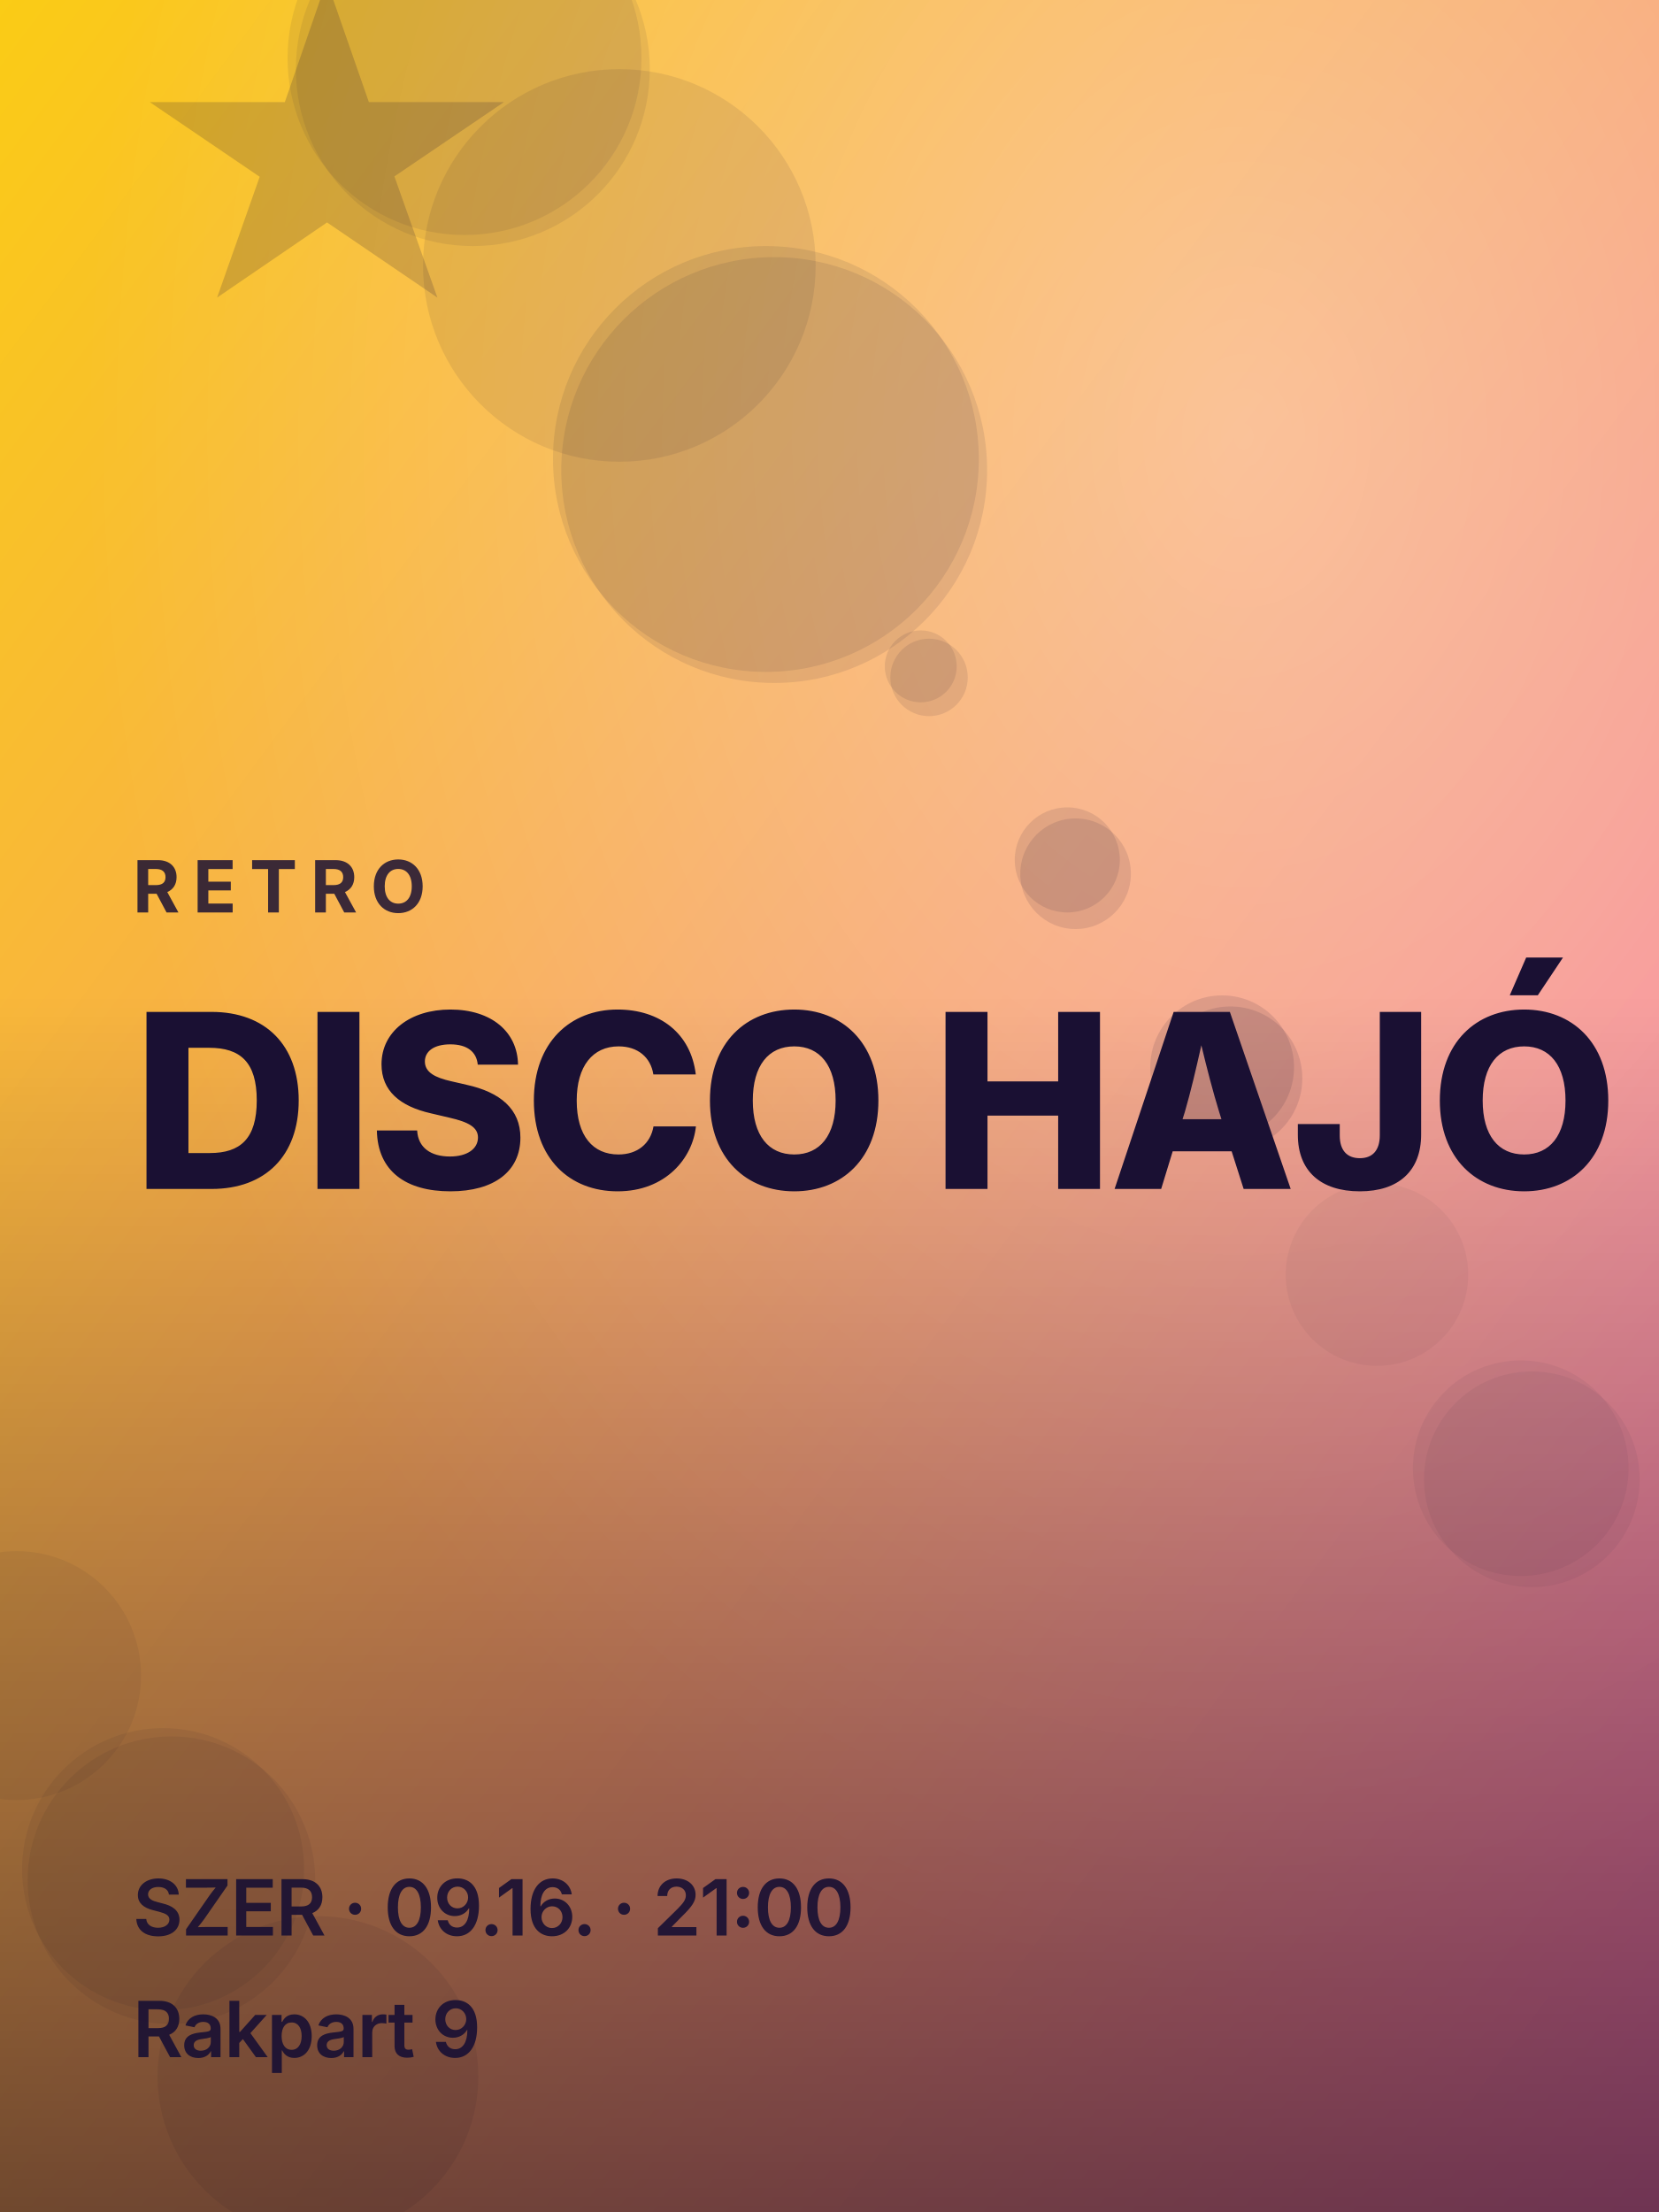
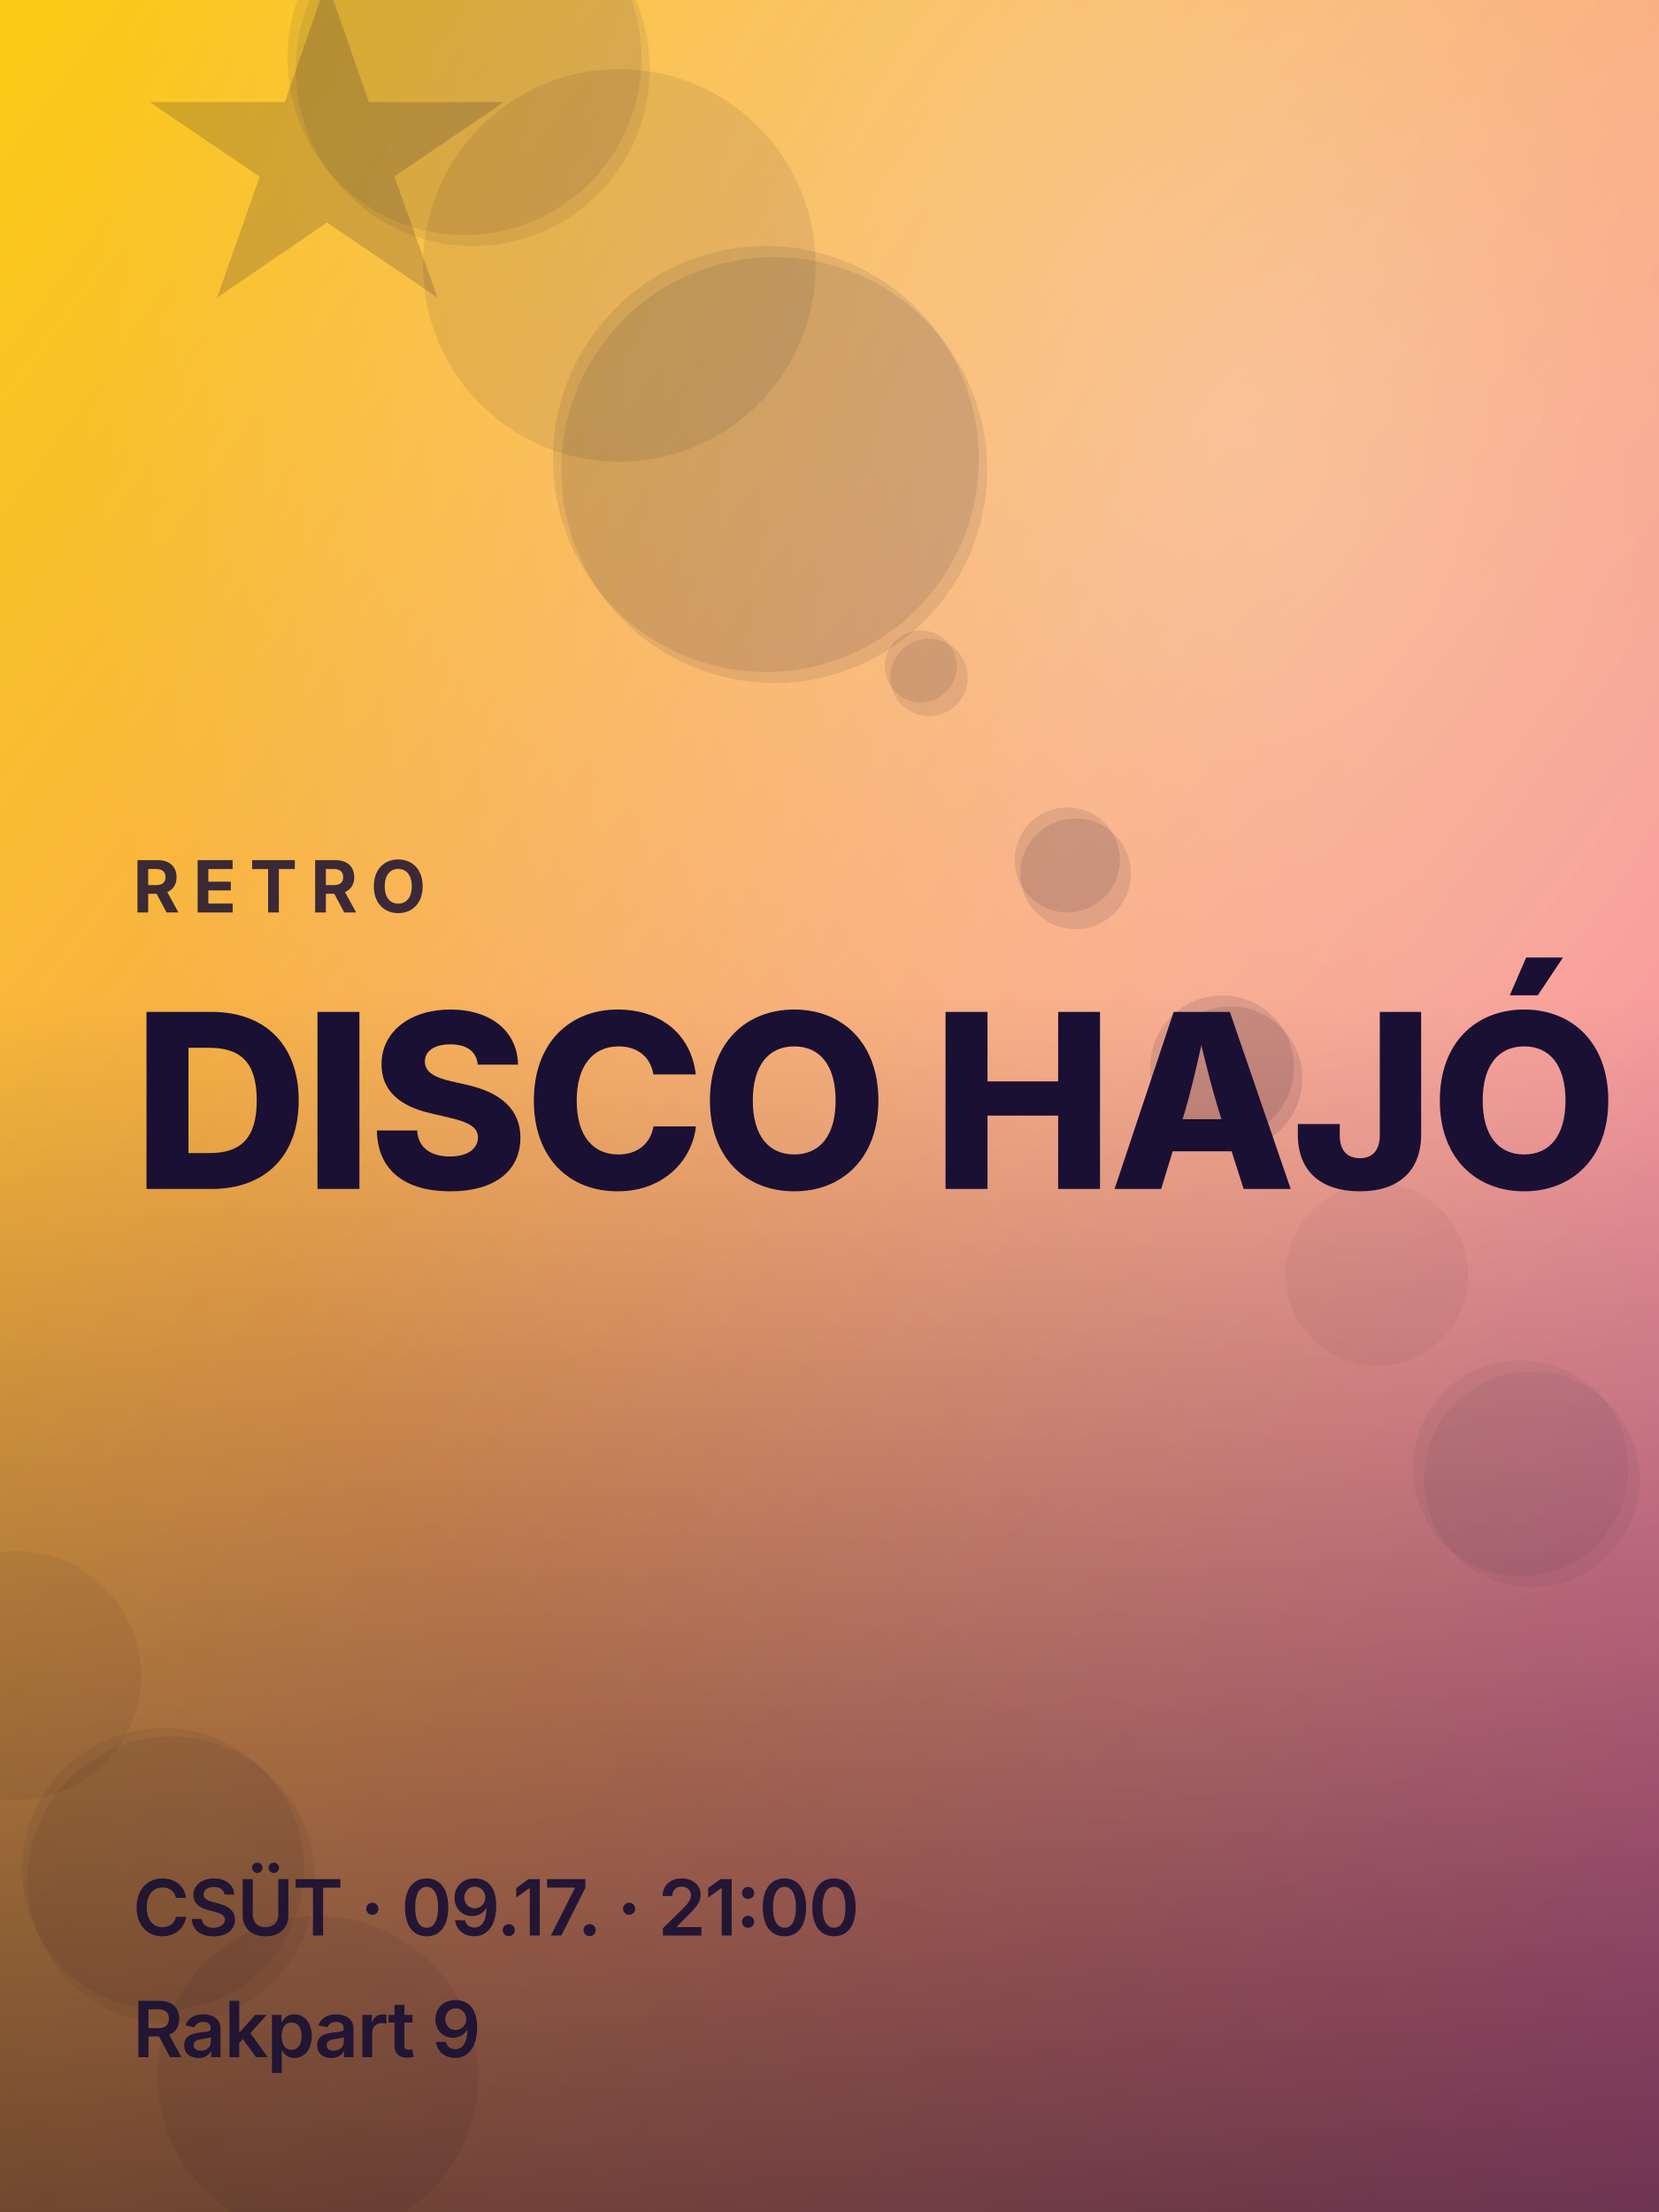
<svg xmlns="http://www.w3.org/2000/svg" viewBox="0 0 600 800" width="600" height="800" role="img" aria-label="Disco Hajó">
  <defs>
    <linearGradient id="bg" x1="0" y1="0" x2="1" y2="1">
      <stop offset="0" stop-color="#facc15" />
      <stop offset="1" stop-color="#f472b6" />
    </linearGradient>
    <radialGradient id="glow" cx="0.75" cy="0.2" r="0.7">
      <stop offset="0" stop-color="#ffffff" stop-opacity="0.35" />
      <stop offset="1" stop-color="#ffffff" stop-opacity="0" />
    </radialGradient>
    <linearGradient id="shade" x1="0" y1="0" x2="0" y2="1">
      <stop offset="0.45" stop-color="#000" stop-opacity="0" />
      <stop offset="1" stop-color="#000" stop-opacity="0.55" />
    </linearGradient>
  </defs>
  <rect width="600" height="800" fill="url(#bg)" />
  <rect width="600" height="800" fill="url(#glow)" />
  <circle cx="386" cy="311" r="19" fill="#1a1033" opacity="0.111" />
  <circle cx="277" cy="166" r="77" fill="#1a1033" opacity="0.096" />
  <circle cx="168" cy="21" r="64" fill="#1a1033" opacity="0.082" />
  <circle cx="59" cy="676" r="51" fill="#1a1033" opacity="0.067" />
  <circle cx="550" cy="531" r="39" fill="#1a1033" opacity="0.053" />
  <circle cx="442" cy="386" r="26" fill="#1a1033" opacity="0.118" />
  <circle cx="333" cy="241" r="13" fill="#1a1033" opacity="0.104" />
  <circle cx="224" cy="96" r="71" fill="#1a1033" opacity="0.089" />
  <circle cx="115" cy="751" r="58" fill="#1a1033" opacity="0.075" />
  <circle cx="6" cy="606" r="45" fill="#1a1033" opacity="0.060" />
  <circle cx="498" cy="461" r="33" fill="#1a1033" opacity="0.045" />
  <circle cx="389" cy="316" r="20" fill="#1a1033" opacity="0.111" />
  <circle cx="280" cy="170" r="77" fill="#1a1033" opacity="0.096" />
  <circle cx="171" cy="25" r="64" fill="#1a1033" opacity="0.082" />
  <circle cx="62" cy="680" r="52" fill="#1a1033" opacity="0.067" />
  <circle cx="554" cy="535" r="39" fill="#1a1033" opacity="0.053" />
  <circle cx="445" cy="390" r="26" fill="#1a1033" opacity="0.118" />
  <circle cx="336" cy="245" r="14" fill="#1a1033" opacity="0.104" />
  <text x="48" y="96" font-size="140" fill="#1a1033" opacity="0.18" font-weight="900">★</text>
  <rect width="600" height="800" fill="url(#shade)" />
  <g fill="#1a1033" font-family="Inter, 'Segoe UI', system-ui, sans-serif" style="letter-spacing:-0.02em">
    <text x="48" y="330" font-size="26" font-weight="700" opacity="0.85" style="letter-spacing:0.18em">RETRO</text>
    <text x="48" y="430" font-size="88" font-weight="800">DISCO HAJÓ</text>
-     <text x="48" y="700" font-size="28" font-weight="600" opacity="0.92">SZER · 09.16. · 21:00</text>
+     <text x="48" y="700" font-size="28" font-weight="600" opacity="0.92">CSÜT · 09.17. · 21:00</text>
    <text x="48" y="744" font-size="28" font-weight="600" opacity="0.92">Rakpart 9</text>
  </g>
</svg>
